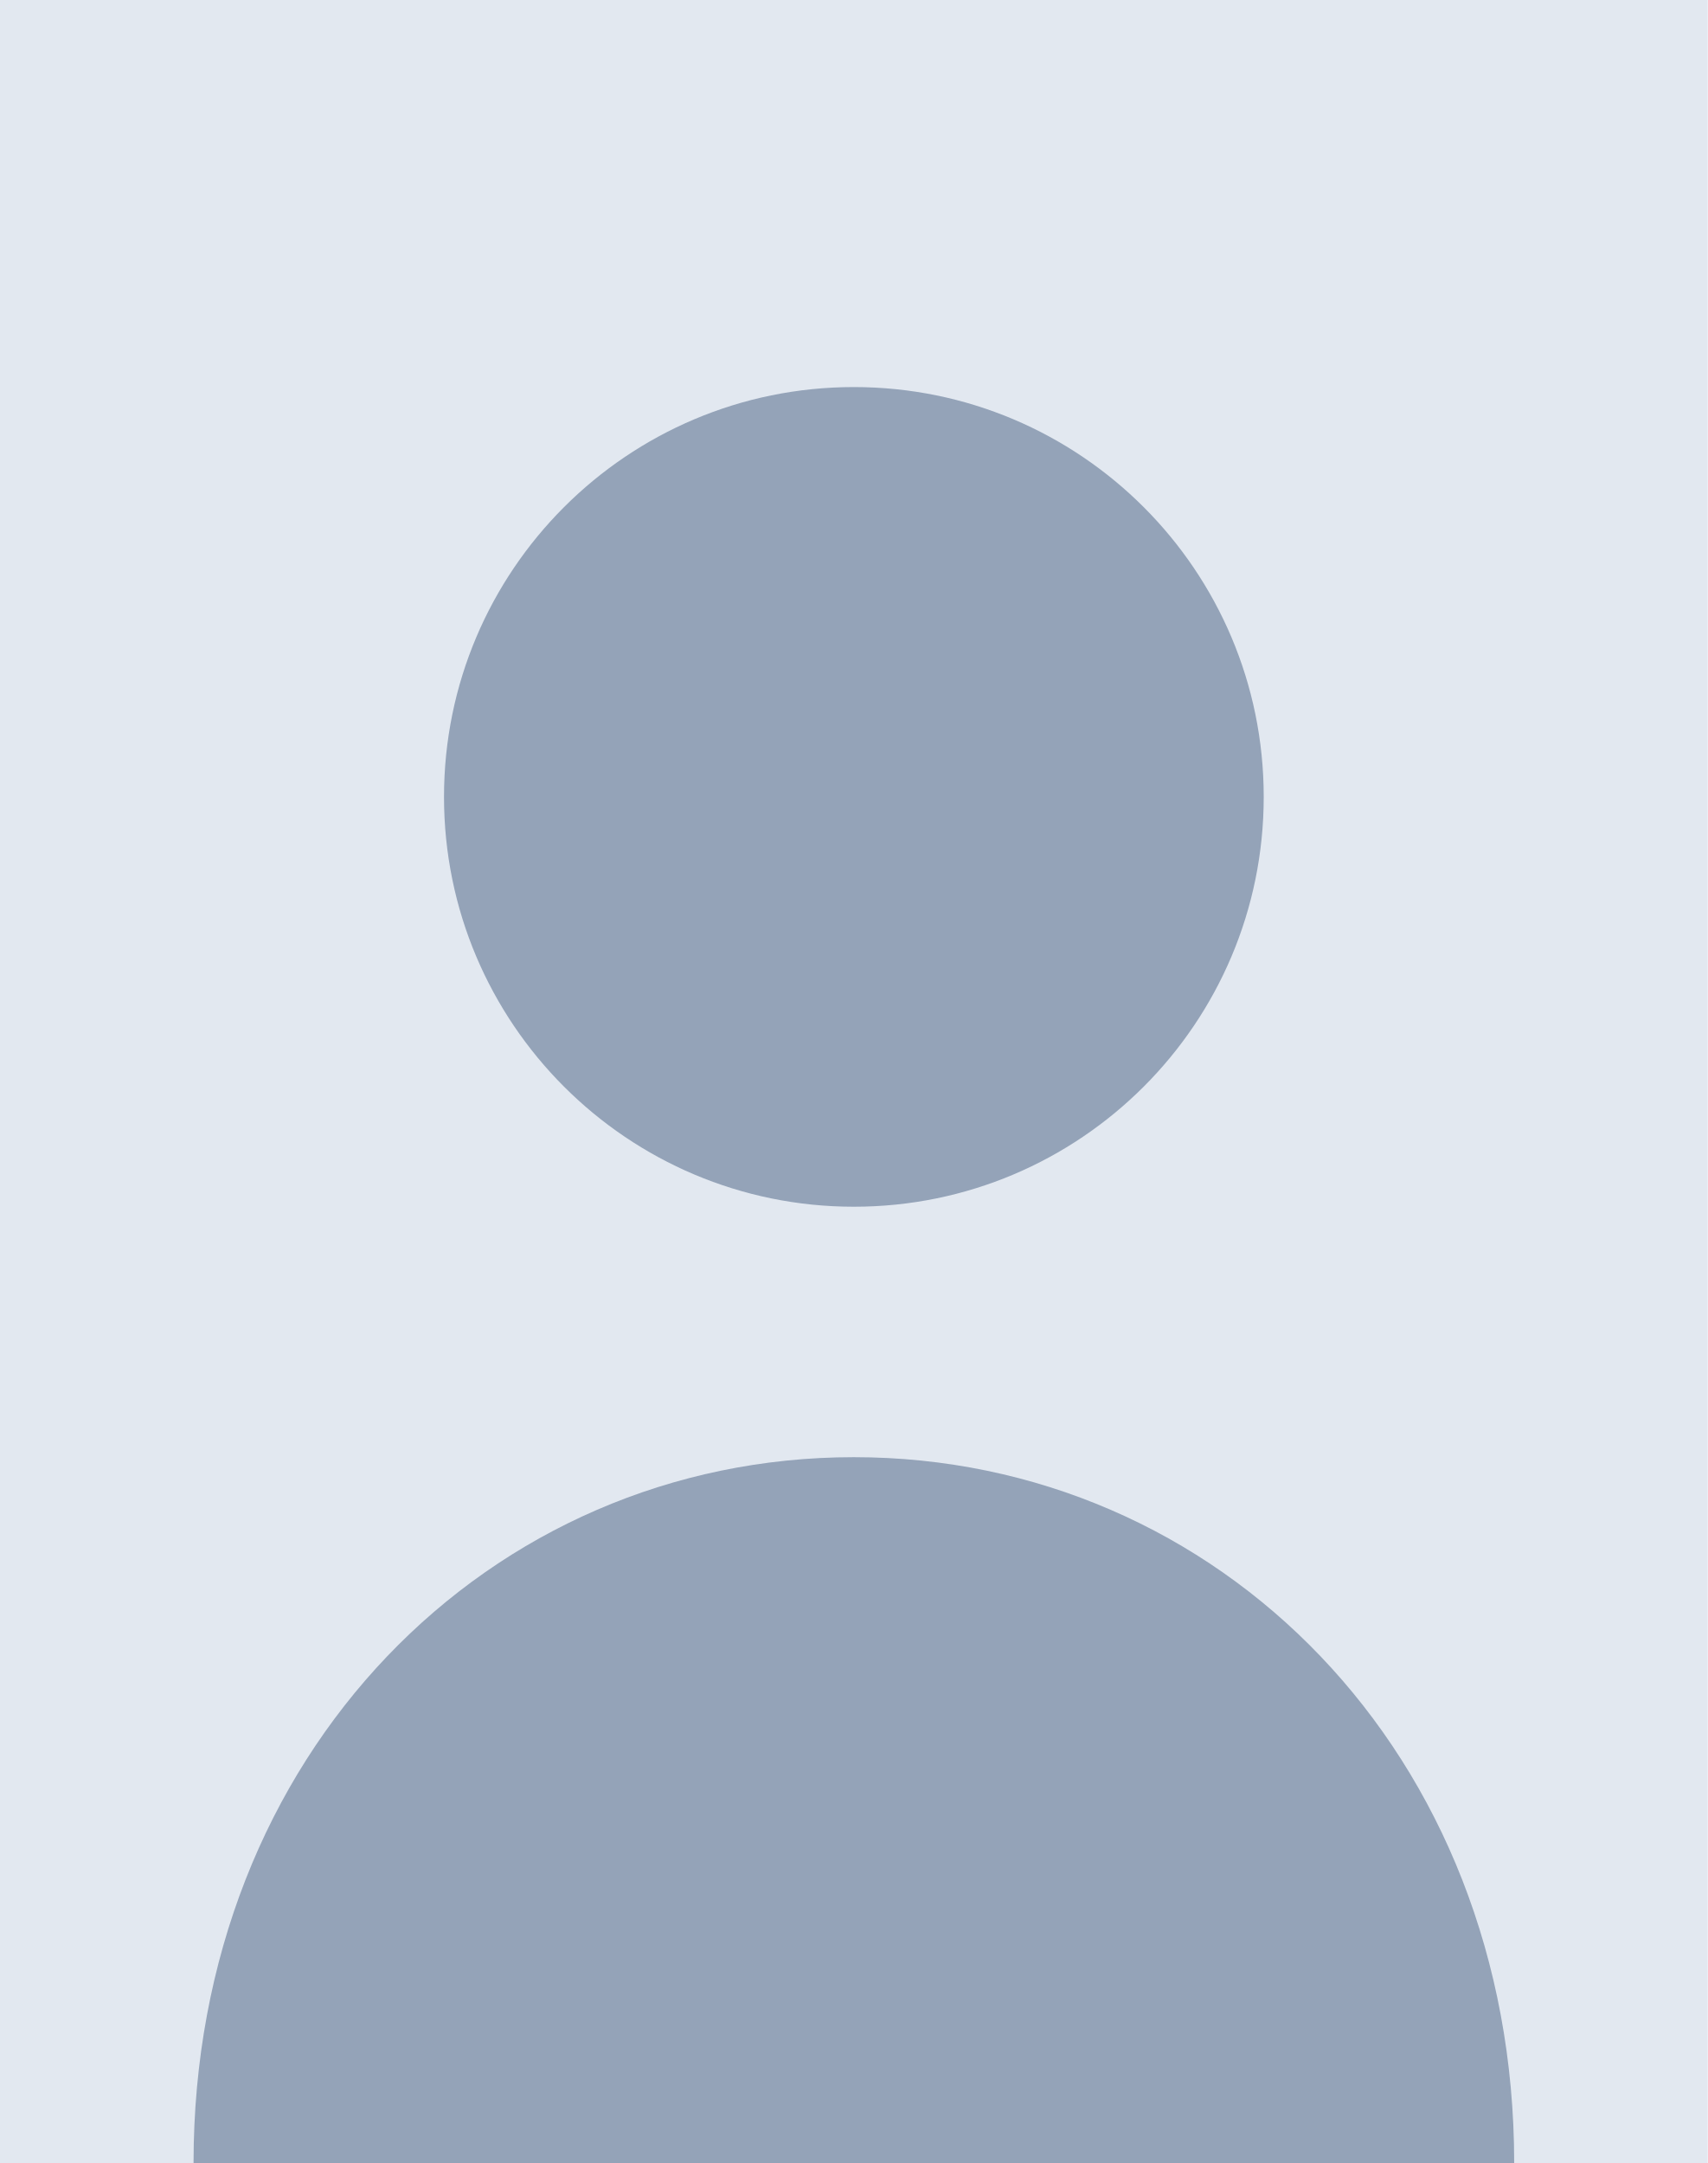
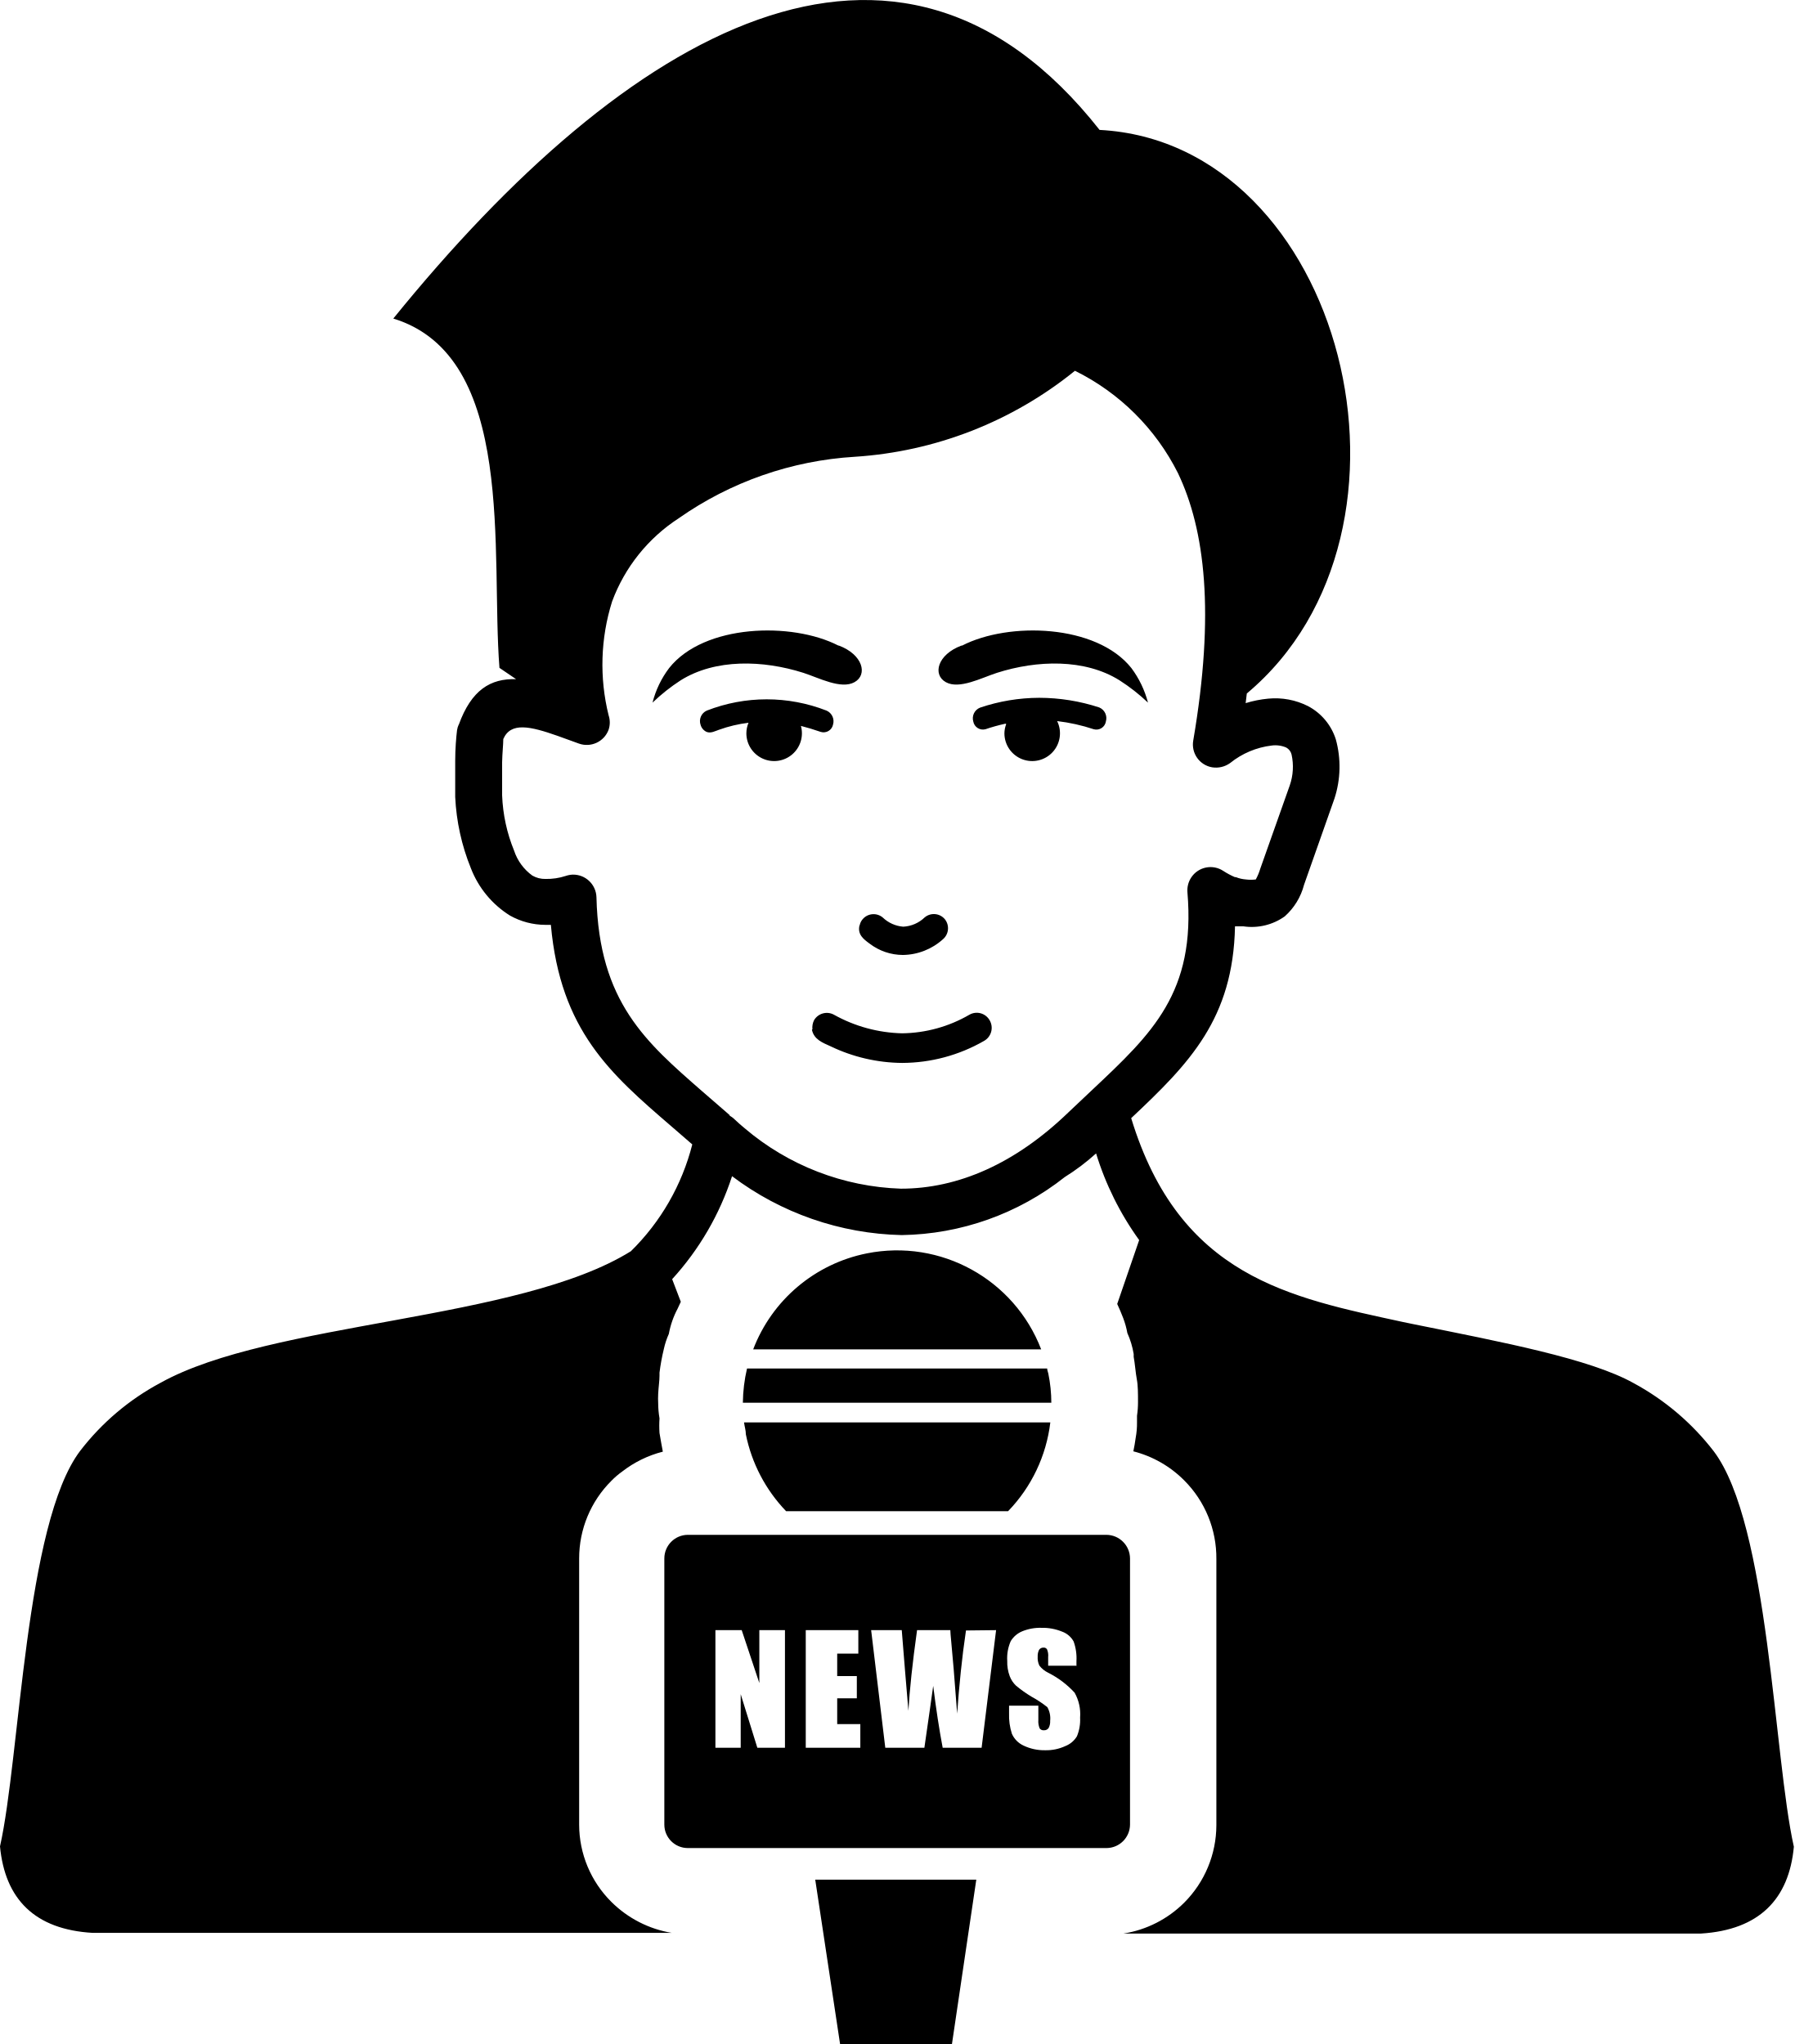
- <svg xmlns="http://www.w3.org/2000/svg" viewBox="0 0 300 380" role="img" aria-label="Демонстраційне фото журналіста">
-   <rect width="300" height="380" fill="#e2e8f0" />
-   <circle cx="150" cy="140" r="72" fill="#94a3b8" />
-   <path d="M34 380c0-72 52-124 116-124s116 52 116 124z" fill="#94a3b8" />
+ <svg xmlns="http://www.w3.org/2000/svg" id="Layer_1" data-name="Layer 1" viewBox="0 0 107.84 122.88">
+   <defs>
+     <style>.cls-1{fill-rule:evenodd;}</style>
+   </defs>
+   <path class="cls-1" d="M58.68,113H49l1.5,9.93h6.71L58.68,113ZM27.57,43.58c.76-2.11,1.92-2.8,3.45-2.75l-1-.68c-.54-6.84,1.06-18.72-6.38-21C37.7,1.8,53.91-7.65,66.09,7.81c14.67.77,20.55,24.08,8.85,33.88l-.07.58A6.78,6.78,0,0,1,76.23,42a4.37,4.37,0,0,1,2.39.45,3.43,3.43,0,0,1,1.67,2A6.18,6.18,0,0,1,80.21,48l-1.83,5.19a3.82,3.82,0,0,1-1.16,1.9,3.42,3.42,0,0,1-2.48.6l-.51,0c-.11,5.56-2.74,8.24-6.24,11.53C70.9,76.77,77.53,78,84.3,79.47l.58.12c5.44,1.1,10.68,2.09,13.31,3.56A15.2,15.2,0,0,1,103,87.24c3.33,4.39,3.61,18.4,4.82,23.78-.29,3.15-2.08,5-5.58,5.22H67.53a6.64,6.64,0,0,0,3.65-1.86h0a6.61,6.61,0,0,0,1.93-4.65v-16A6.6,6.6,0,0,0,71.18,89h0a6.62,6.62,0,0,0-3.06-1.75c.06-.27.1-.54.14-.81a4.73,4.73,0,0,0,.08-.93c0-.13,0-.26,0-.4a5.46,5.46,0,0,0,.06-.82c0-.5,0-1-.07-1.36s-.12-1-.19-1.36l0-.17a5,5,0,0,0-.38-1.26,5,5,0,0,0-.25-.9c-.11-.29-.23-.57-.36-.85l1.32-3.84a17.84,17.84,0,0,1-2.59-5.21A13.14,13.14,0,0,1,64,70.76a16.19,16.19,0,0,1-9.8,3.49A17.56,17.56,0,0,1,44,70.71a16.92,16.92,0,0,1-3.6,6.19l.52,1.36c-.07.14-.13.28-.19.41a5.28,5.28,0,0,0-.53,1.52,4.62,4.62,0,0,0-.3.91,12.33,12.33,0,0,0-.26,1.42l0,.18c0,.31-.06.68-.08,1.1a5.25,5.25,0,0,0,0,.56,5.5,5.5,0,0,0,.08.91,6.53,6.53,0,0,0,0,.88l.1.58.1.54a6.68,6.68,0,0,0-2.45,1.2,4.77,4.77,0,0,0-.64.55,6.57,6.57,0,0,0-1.94,4.67v16a6.55,6.55,0,0,0,1.94,4.65l0,0a6.71,6.71,0,0,0,3.63,1.86H5.58C2.08,116,.3,114.16,0,111c1.21-5.37,1.5-19.4,4.82-23.78a15,15,0,0,1,4.83-4.09c6.64-3.7,21.51-3.7,28.27-7.91a13.74,13.74,0,0,0,3.69-6.42l-1.27-1.1c-3.63-3.13-6.66-5.74-7.23-12.1h-.33a4.37,4.37,0,0,1-2.13-.56,5.82,5.82,0,0,1-2.35-2.85,13,13,0,0,1-.94-4.28c0-.44,0-1.33,0-2.17h0c0-.73.06-1.43.11-1.84a1.33,1.33,0,0,1,.1-.34ZM43.83,67.06a1.27,1.27,0,0,1,.33.24c.18.17.38.35.6.53a15.26,15.26,0,0,0,9.39,3.63c3.43,0,6.87-1.5,10.07-4.59l1.45-1.37c3.57-3.36,6.21-5.83,5.7-11.87a1.41,1.41,0,0,1,.23-.88,1.39,1.39,0,0,1,1.93-.39,4.7,4.7,0,0,0,.69.37h.06a2,2,0,0,0,.6.14,2.33,2.33,0,0,0,.6,0,3.31,3.31,0,0,0,.27-.65l1.77-5a3.42,3.42,0,0,0,.11-1.86.65.65,0,0,0-.32-.42,1.66,1.66,0,0,0-.88-.12,4.9,4.9,0,0,0-2.49,1.05,1.46,1.46,0,0,1-1.08.26,1.39,1.39,0,0,1-1.14-1.61c1.31-7.67.71-12.67-.92-16.08a13.72,13.72,0,0,0-6.19-6.15,23.4,23.4,0,0,1-13.23,5.17,20.57,20.57,0,0,0-10.59,3.7,10.17,10.17,0,0,0-4,5A12.65,12.65,0,0,0,36.58,43a1.37,1.37,0,0,1,0,.87,1.4,1.4,0,0,1-1.79.83l-1.27-.46c-1.65-.58-2.82-.85-3.27.19,0,.33-.06.85-.07,1.39,0,.76,0,1.56,0,2a9.75,9.75,0,0,0,.72,3.32A3,3,0,0,0,32,52.64a1.52,1.52,0,0,0,.79.2A3.68,3.68,0,0,0,34,52.66a1.49,1.49,0,0,1,.42-.08,1.4,1.4,0,0,1,1.43,1.36c.15,6.32,3,8.73,6.36,11.67l1.43,1.24.24.21Zm5-5.18a1,1,0,0,1,.1-.55A.89.89,0,0,1,50.12,61a8.83,8.83,0,0,0,4.1,1.12A8.25,8.25,0,0,0,58.27,61a.89.89,0,0,1,1.22.35.9.9,0,0,1-.35,1.23,9.93,9.93,0,0,1-4.91,1.32,10.1,10.1,0,0,1-4.31-1c-.46-.21-1-.4-1.12-1Zm1.59-23.07c1.44.54,1.75,1.75.94,2.2s-2.14-.26-3.07-.56c-2.42-.77-5.29-.86-7.38.45a11.36,11.36,0,0,0-1.69,1.34,5.8,5.8,0,0,1,1-2.08c2.09-2.64,7.37-2.79,10.17-1.35Zm7.37,0c-1.45.54-1.75,1.75-.94,2.2s2.14-.26,3.07-.56c2.41-.77,5.28-.86,7.37.45A11.42,11.42,0,0,1,69,42.24a6,6,0,0,0-1-2.08c-2.1-2.64-7.37-2.79-10.17-1.35ZM42.47,44a.66.66,0,0,1-.36-.42.69.69,0,0,1,.37-.86,9.89,9.89,0,0,1,7.2,0,.7.7,0,0,1,.39.84.58.58,0,0,1-.74.44c-.4-.14-.8-.26-1.19-.36a1.67,1.67,0,1,1-3.28.45,1.66,1.66,0,0,1,.13-.64,8.12,8.12,0,0,0-1.77.42c-.24.08-.49.23-.75.13Zm18-.45a1.62,1.62,0,0,0-.1.54,1.67,1.67,0,1,0,3.17-.74,11,11,0,0,1,2.2.49.58.58,0,0,0,.73-.47.7.7,0,0,0-.4-.84,11.64,11.64,0,0,0-3.61-.58,11.2,11.2,0,0,0-3.55.59.69.69,0,0,0-.41.84.59.59,0,0,0,.73.46,11,11,0,0,1,1.18-.33c.1,0,.08,0,.06,0ZM51.67,55.63a.8.8,0,0,1,.18-.37.86.86,0,0,1,1.21-.1,2,2,0,0,0,1.23.55,2,2,0,0,0,1.29-.56.86.86,0,0,1,1.21.11.87.87,0,0,1-.12,1.21,3.66,3.66,0,0,1-2.4.94,3.3,3.3,0,0,1-2-.68c-.37-.27-.74-.55-.61-1.1ZM47.18,98v7.07H45.52l-1-3.22v3.22H43V98h1.58l1.06,3.18V98Zm1.25,0h3.16v1.41H50.32v1.35H51.5v1.34H50.32v1.55h1.39v1.42H48.43V98Zm11.44,0L59,105.07H56.66q-.31-1.63-.57-3.72c-.08.6-.26,1.84-.53,3.72H53.21L52.36,98H54.2l.2,2.47.2,2.38c.07-1.23.24-2.85.52-4.85h2c0,.21.09,1,.2,2.33l.21,2.69c.12-1.71.29-3.39.53-5Zm4.86,2.14H63v-.52a.94.94,0,0,0-.07-.47.23.23,0,0,0-.22-.1.3.3,0,0,0-.26.14.83.83,0,0,0-.08.4,1.1,1.1,0,0,0,.1.54,1.51,1.51,0,0,0,.53.43,5.51,5.51,0,0,1,1.59,1.2,2.64,2.64,0,0,1,.33,1.5,2.59,2.59,0,0,1-.19,1.12,1.41,1.41,0,0,1-.7.59,2.73,2.73,0,0,1-1.21.25,2.87,2.87,0,0,1-1.3-.28,1.41,1.41,0,0,1-.7-.71,3.59,3.59,0,0,1-.17-1.23v-.46h1.76v.86a1.1,1.1,0,0,0,.08.51.29.29,0,0,0,.26.11.32.32,0,0,0,.28-.14.83.83,0,0,0,.09-.43,1.36,1.36,0,0,0-.17-.82A6.41,6.41,0,0,0,62,102a7.51,7.51,0,0,1-.93-.66,1.54,1.54,0,0,1-.38-.57,2.42,2.42,0,0,1-.15-.92,2.55,2.55,0,0,1,.21-1.19,1.46,1.46,0,0,1,.69-.59,2.85,2.85,0,0,1,1.15-.21,3.1,3.1,0,0,1,1.25.23,1.29,1.29,0,0,1,.69.59,3,3,0,0,1,.17,1.19v.28ZM52.1,75.35a9.28,9.28,0,0,1,10.48,5.77H45.27a9.25,9.25,0,0,1,6.83-5.77ZM41.34,92.27H66.5a1.43,1.43,0,0,1,1.42,1.42v16a1.42,1.42,0,0,1-1.42,1.41H41.34a1.41,1.41,0,0,1-1.41-1.41v-16a1.42,1.42,0,0,1,1.41-1.42Zm21.6-10c0,.1.05.21.07.31a8.74,8.74,0,0,1,.18,1.75H44.65a9.44,9.44,0,0,1,.25-2.06Zm.19,3.24a9.26,9.26,0,0,1-2.54,5.34H47.25a9.33,9.33,0,0,1-2.42-4.62c0-.24-.08-.48-.11-.72Z" />
</svg>
